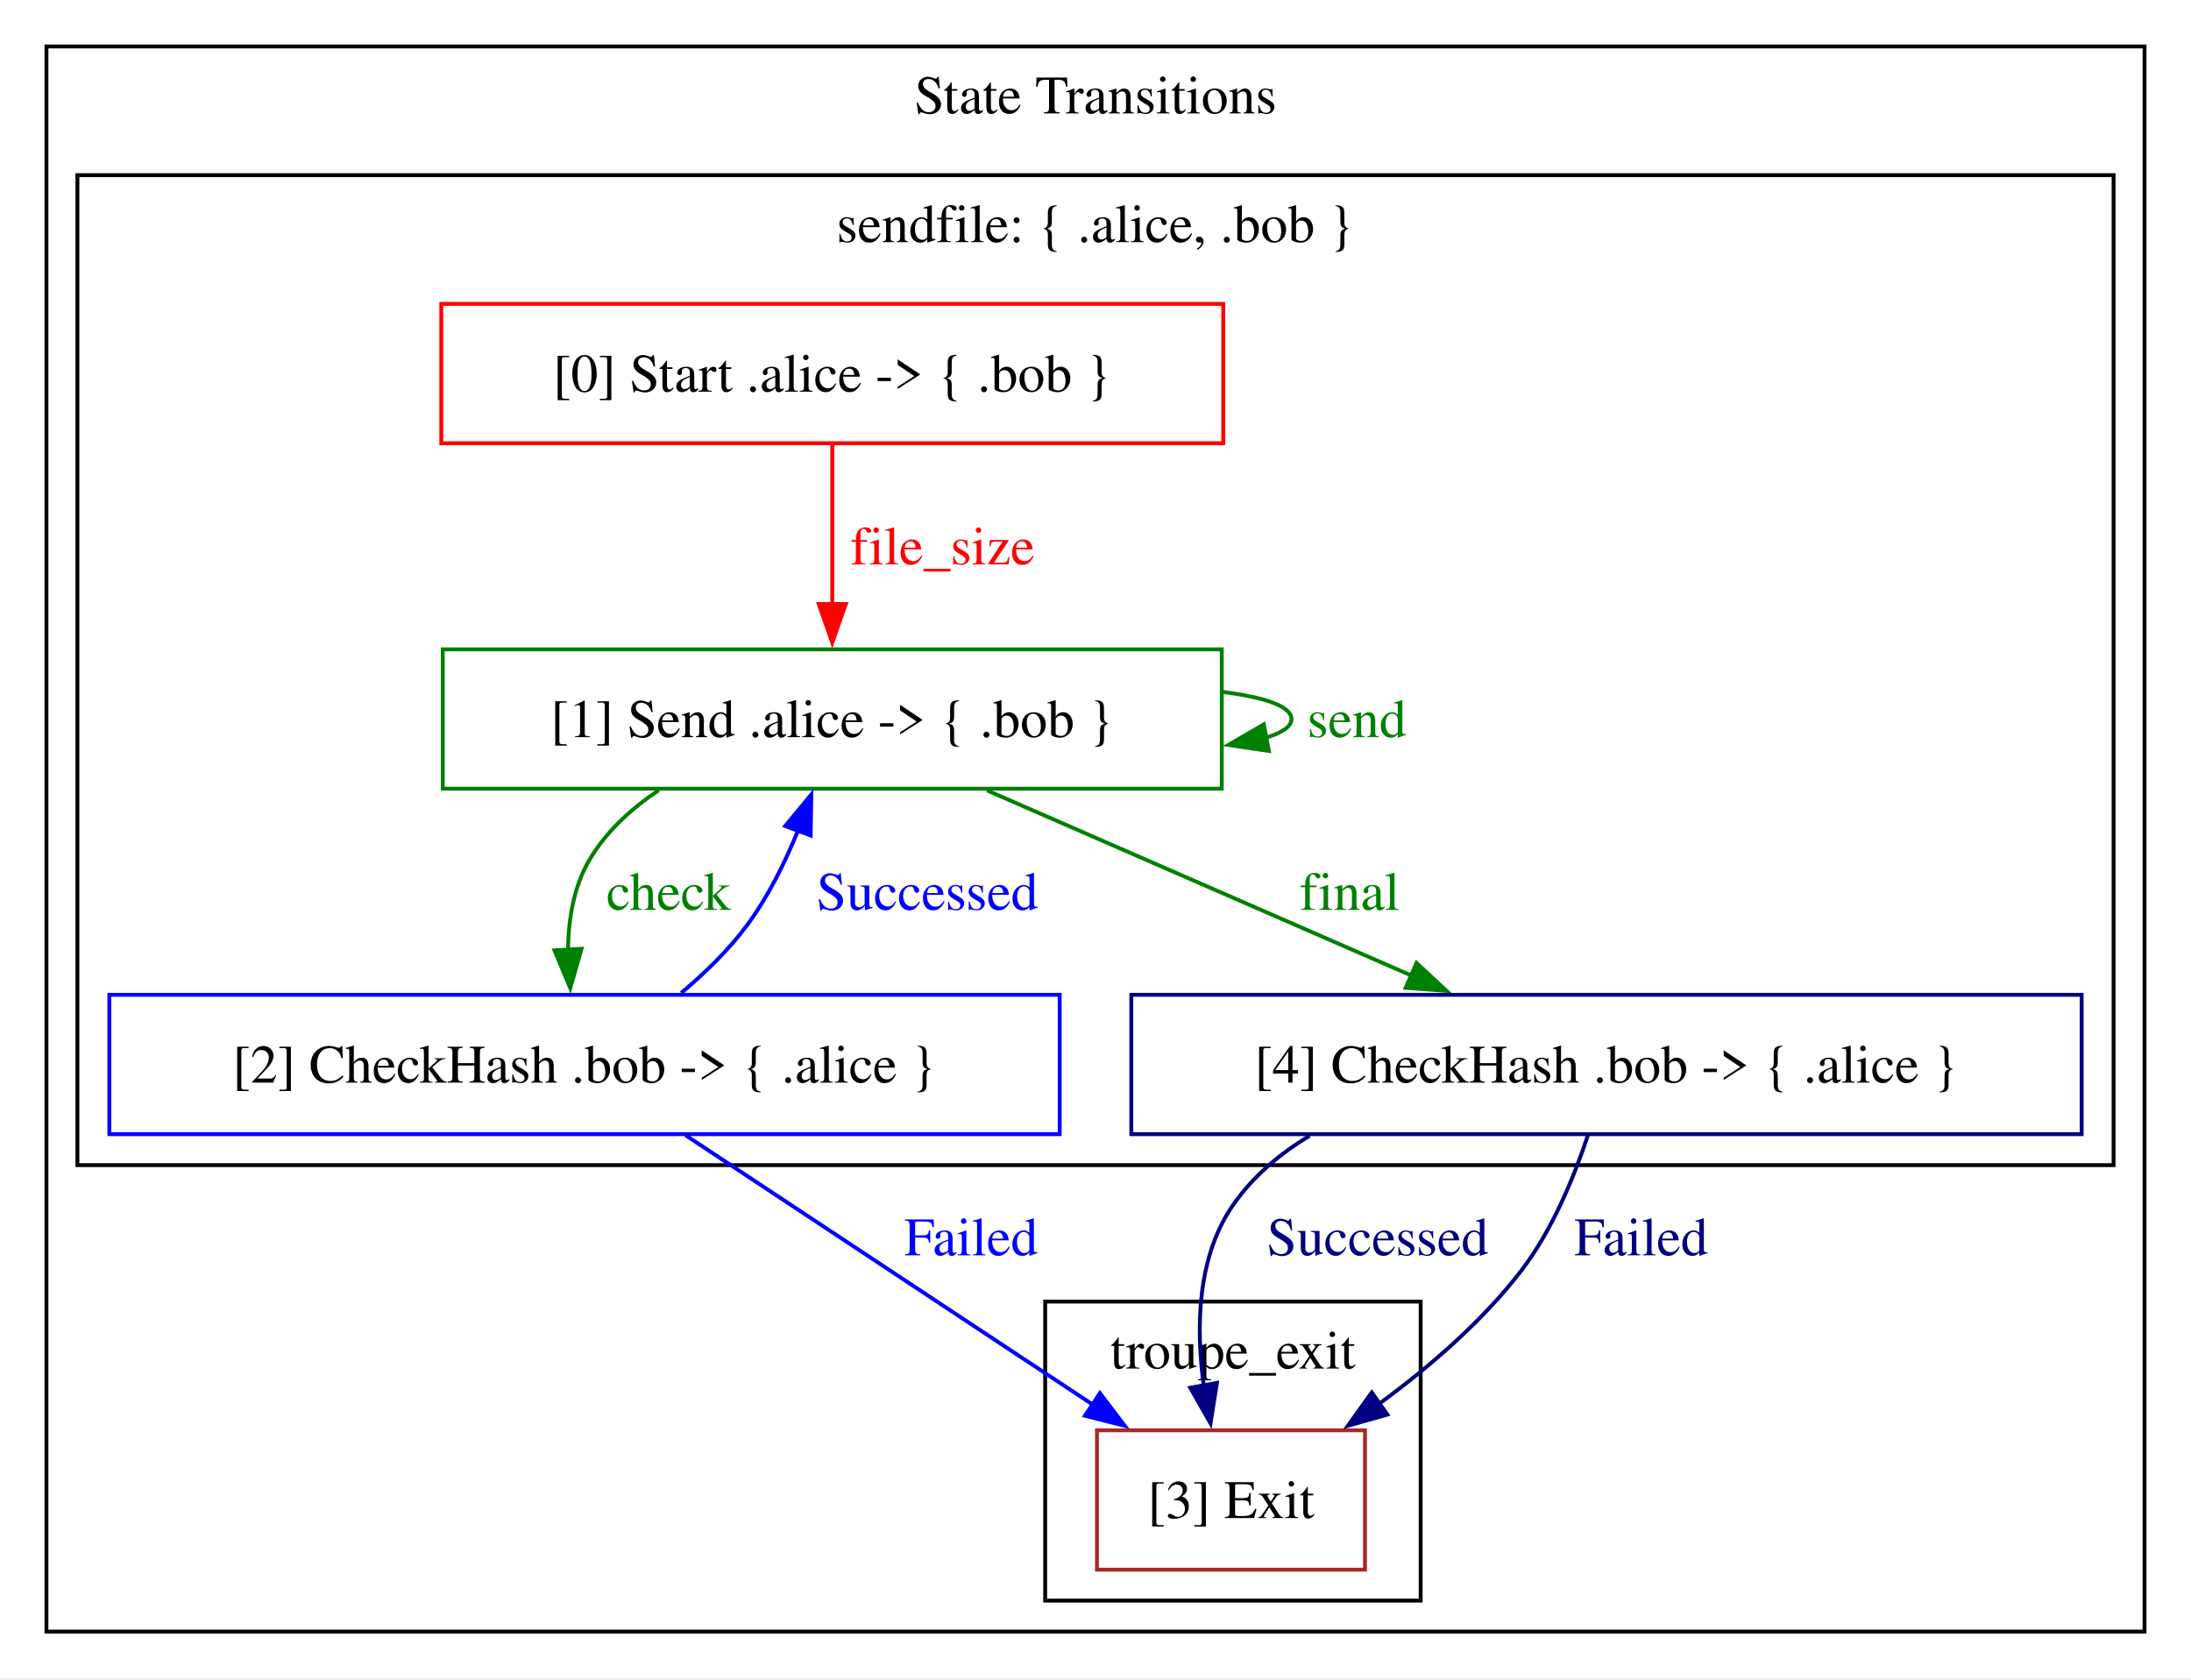
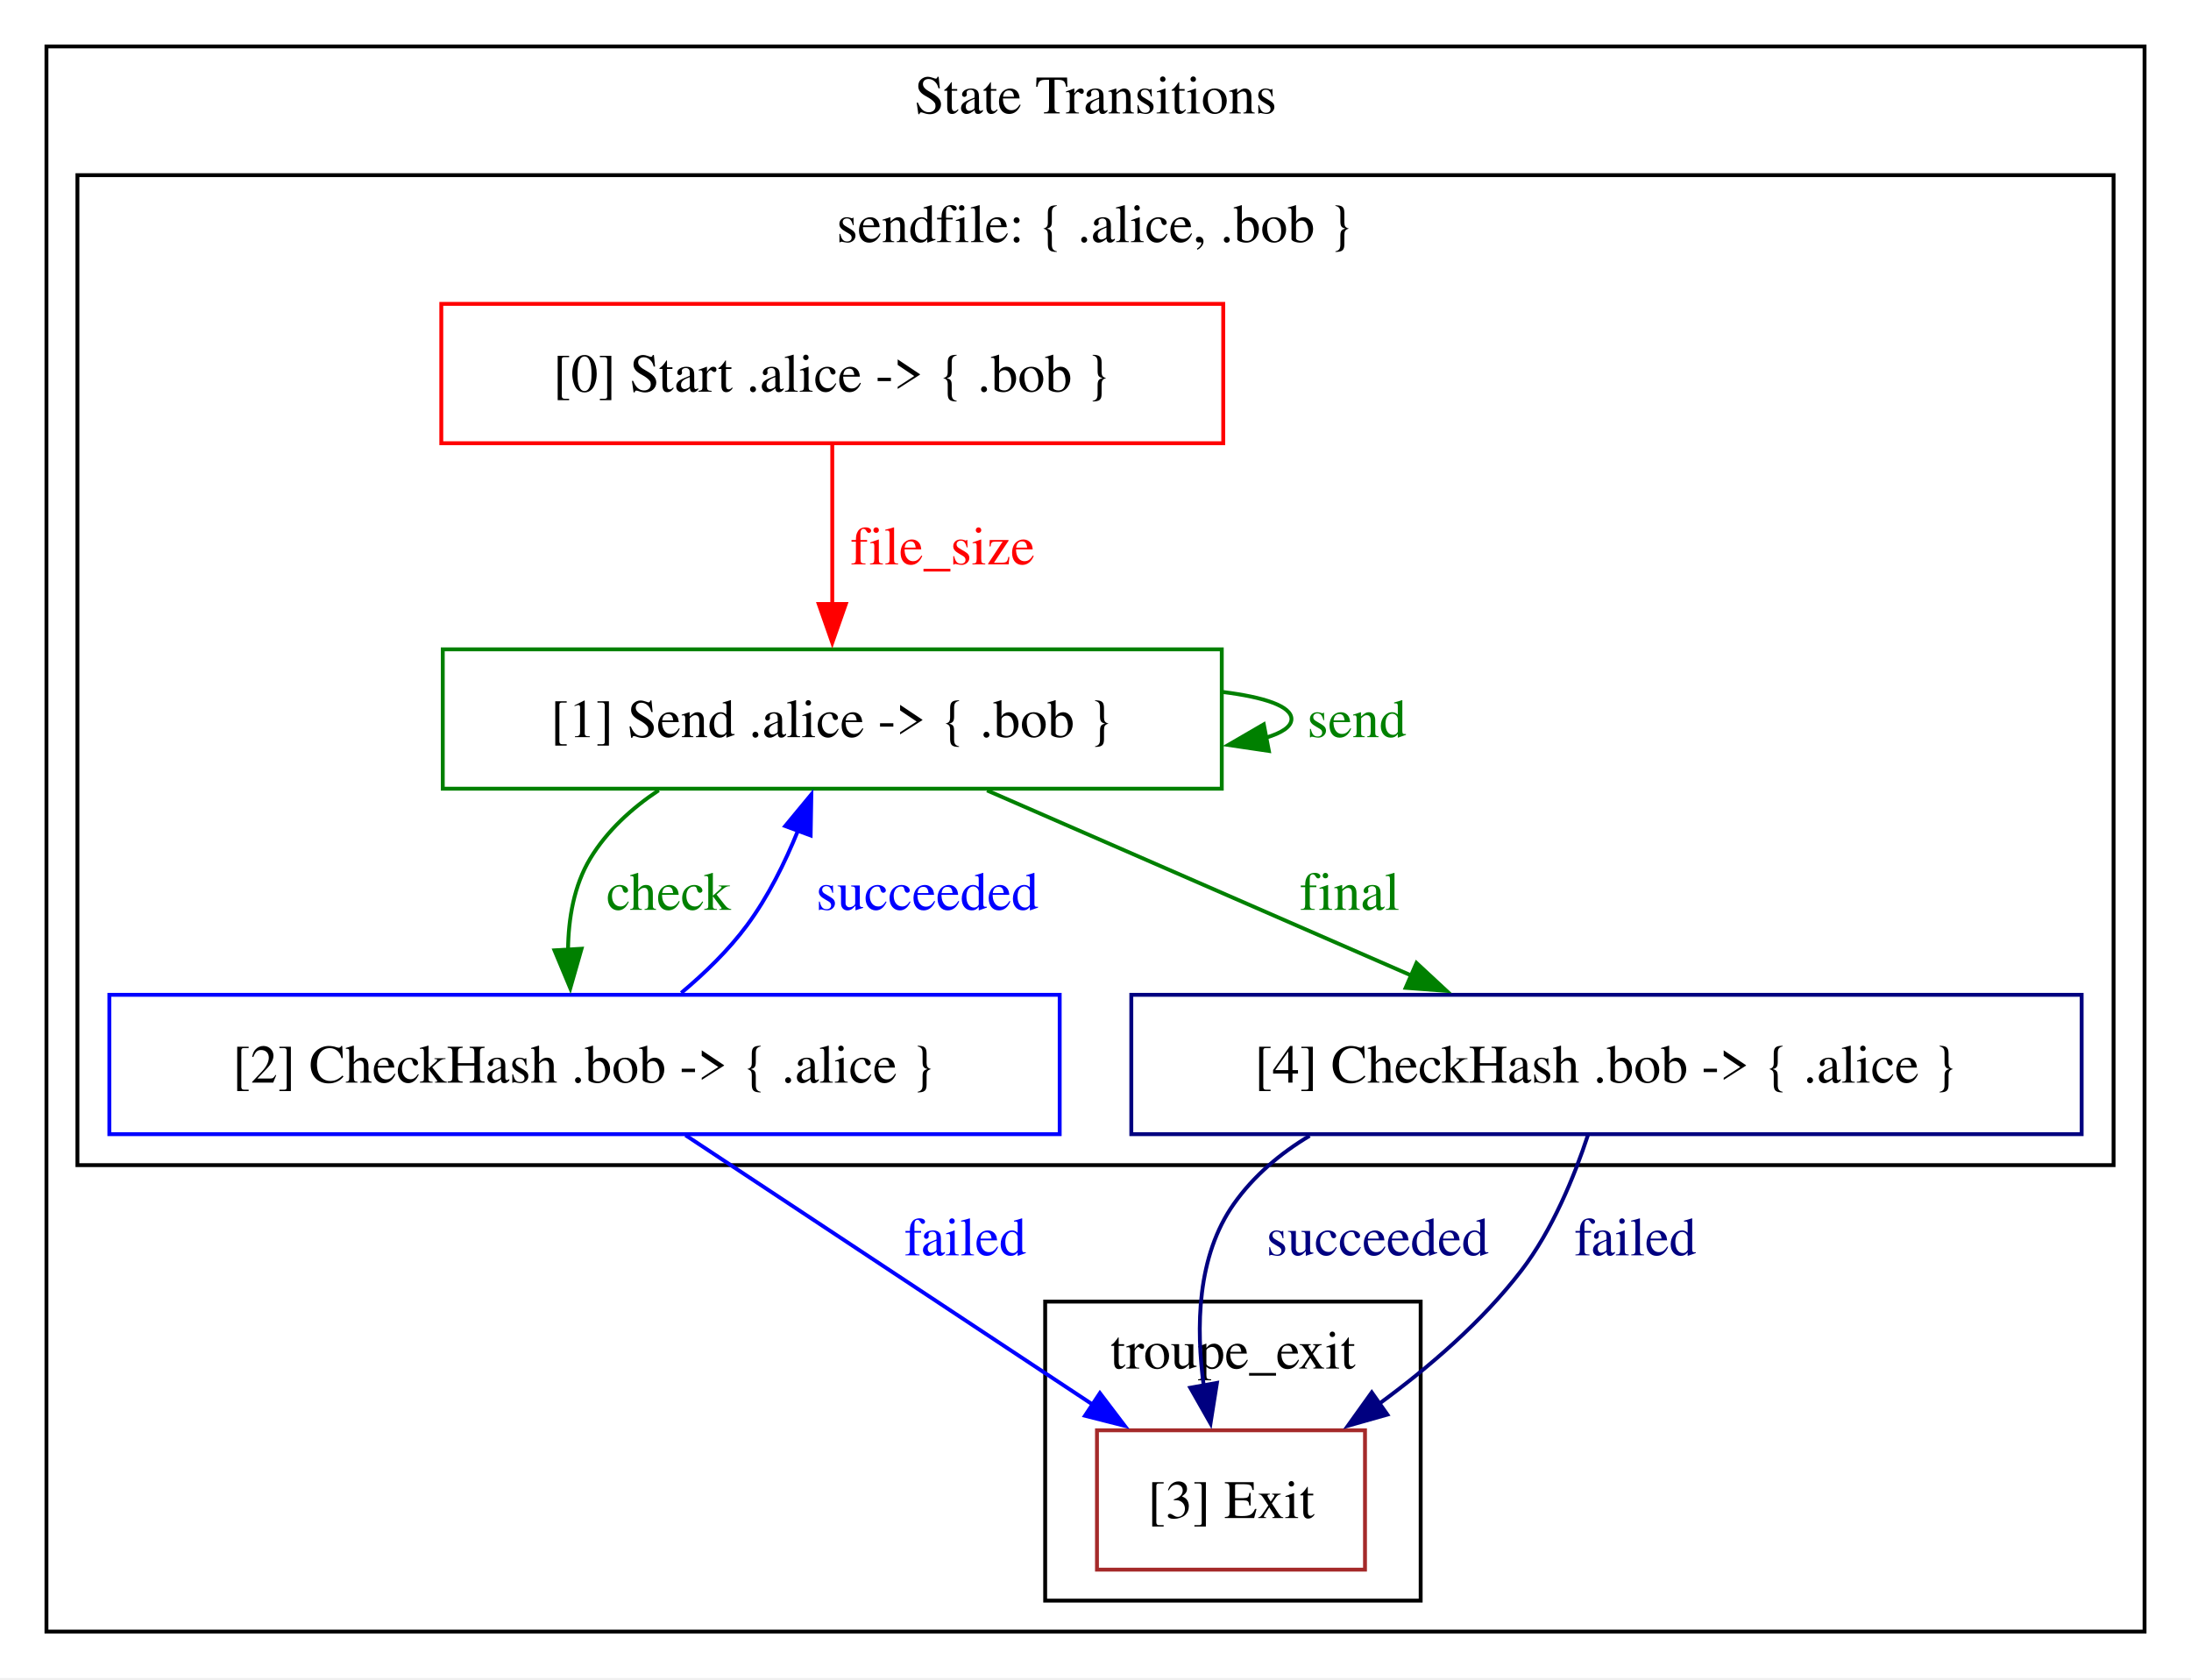
<svg xmlns="http://www.w3.org/2000/svg" width="566pt" height="434pt" viewBox="0.00 0.00 566.00 434.00">
  <g id="graph0" class="graph" transform="scale(1 1) rotate(0) translate(4 429.5)">
    <polygon fill="white" stroke="none" points="-4,4 -4,-429.5 562,-429.5 562,4 -4,4" />
    <g id="clust1" class="cluster">
      <polygon fill="none" stroke="black" points="8,-8 8,-417.5 550,-417.5 550,-8 8,-8" />
      <text xml:space="preserve" text-anchor="middle" x="279" y="-400.2" font-family="Times,serif" font-size="14.00">State Transitions</text>
    </g>
    <g id="clust2" class="cluster">
      <polygon fill="none" stroke="black" points="16,-128.5 16,-384.25 542,-384.25 542,-128.5 16,-128.5" />
      <text xml:space="preserve" text-anchor="middle" x="279" y="-366.95" font-family="Times,serif" font-size="14.00">sendfile: { .alice, .bob }</text>
    </g>
    <g id="clust3" class="cluster">
      <polygon fill="none" stroke="black" points="266,-16 266,-93.25 363,-93.25 363,-16 266,-16" />
      <text xml:space="preserve" text-anchor="middle" x="314.5" y="-75.95" font-family="Times,serif" font-size="14.00">troupe_exit</text>
    </g>
    <g id="node1" class="node">
      <polygon fill="none" stroke="red" points="312,-351 110,-351 110,-315 312,-315 312,-351" />
      <text xml:space="preserve" text-anchor="middle" x="211" y="-328.32" font-family="Times,serif" font-size="14.00">[0] Start .alice -&gt; { .bob }</text>
    </g>
    <g id="node2" class="node">
      <polygon fill="none" stroke="green" points="311.62,-261.75 110.38,-261.75 110.38,-225.75 311.62,-225.75 311.62,-261.75" />
      <text xml:space="preserve" text-anchor="middle" x="211" y="-239.07" font-family="Times,serif" font-size="14.00">[1] Send .alice -&gt; { .bob }</text>
    </g>
    <g id="edge1" class="edge">
      <path fill="none" stroke="red" d="M211,-314.76C211,-302.93 211,-286.95 211,-273.25" />
      <polygon fill="red" stroke="red" points="214.5,-273.47 211,-263.47 207.5,-273.47 214.5,-273.47" />
      <text xml:space="preserve" text-anchor="middle" x="239.5" y="-283.7" font-family="Times,serif" font-size="14.00" fill="red">file_size</text>
    </g>
    <g id="edge2" class="edge">
      <path fill="none" stroke="green" d="M311.82,-250.74C322.66,-249.39 329.62,-247.06 329.62,-243.75 329.62,-241.78 327.17,-240.16 322.9,-238.89" />
      <polygon fill="green" stroke="green" points="323.79,-235.5 313.31,-237.05 322.47,-242.37 323.79,-235.5" />
      <text xml:space="preserve" text-anchor="middle" x="346.5" y="-239.07" font-family="Times,serif" font-size="14.00" fill="green">send</text>
    </g>
    <g id="node3" class="node">
      <polygon fill="none" stroke="blue" points="269.75,-172.5 24.25,-172.5 24.25,-136.5 269.75,-136.5 269.75,-172.5" />
      <text xml:space="preserve" text-anchor="middle" x="147" y="-149.82" font-family="Times,serif" font-size="14.00">[2] CheckHash .bob -&gt; { .alice }</text>
    </g>
    <g id="edge3" class="edge">
      <path fill="none" stroke="green" d="M166.16,-225.34C159.15,-220.67 152.82,-214.88 148.5,-207.75 144.27,-200.76 142.83,-192.23 142.74,-184.1" />
      <polygon fill="green" stroke="green" points="146.23,-184.4 143.32,-174.21 139.24,-183.99 146.23,-184.4" />
      <text xml:space="preserve" text-anchor="middle" x="168.75" y="-194.45" font-family="Times,serif" font-size="14.00" fill="green">check</text>
    </g>
    <g id="node4" class="node">
      <polygon fill="none" stroke="navy" points="533.75,-172.5 288.25,-172.5 288.25,-136.5 533.75,-136.5 533.75,-172.5" />
      <text xml:space="preserve" text-anchor="middle" x="411" y="-149.82" font-family="Times,serif" font-size="14.00">[4] CheckHash .bob -&gt; { .alice }</text>
    </g>
    <g id="edge4" class="edge">
      <path fill="none" stroke="green" d="M250.99,-225.3C282.6,-211.51 326.91,-192.18 360.89,-177.36" />
      <polygon fill="green" stroke="green" points="361.92,-180.73 369.69,-173.52 359.12,-174.31 361.92,-180.73" />
      <text xml:space="preserve" text-anchor="middle" x="344.66" y="-194.45" font-family="Times,serif" font-size="14.00" fill="green">final</text>
    </g>
    <g id="edge5" class="edge">
      <path fill="none" stroke="blue" d="M171.98,-172.99C178.1,-178.12 184.26,-184.09 189,-190.5 194.4,-197.79 198.76,-206.6 202.13,-214.89" />
      <polygon fill="blue" stroke="blue" points="198.84,-216.1 205.59,-224.26 205.41,-213.67 198.84,-216.1" />
-       <text xml:space="preserve" text-anchor="middle" x="235.55" y="-194.45" font-family="Times,serif" font-size="14.00" fill="blue">Successed</text>
+       <text xml:space="preserve" text-anchor="middle" x="235.55" y="-194.45" font-family="Times,serif" font-size="14.00" fill="blue">succeeded</text>
    </g>
    <g id="node5" class="node">
      <polygon fill="none" stroke="brown" points="348.62,-60 279.38,-60 279.38,-24 348.62,-24 348.62,-60" />
      <text xml:space="preserve" text-anchor="middle" x="314" y="-37.33" font-family="Times,serif" font-size="14.00">[3] Exit</text>
    </g>
    <g id="edge6" class="edge">
      <path fill="none" stroke="blue" d="M173.09,-136.23C201.44,-117.48 246.9,-87.4 278.49,-66.5" />
      <polygon fill="blue" stroke="blue" points="280.14,-69.6 286.55,-61.16 276.28,-63.76 280.14,-69.6" />
-       <text xml:space="preserve" text-anchor="middle" x="246.87" y="-105.2" font-family="Times,serif" font-size="14.00" fill="blue">Failed</text>
+       <text xml:space="preserve" text-anchor="middle" x="245.37" y="-105.2" font-family="Times,serif" font-size="14.00" fill="blue">failed</text>
    </g>
    <g id="edge7" class="edge">
      <path fill="none" stroke="navy" d="M334.31,-136.08C326.69,-131.51 319.89,-125.76 314.75,-118.5 305.21,-105.03 304.88,-86.55 307,-71.24" />
      <polygon fill="navy" stroke="navy" points="310.37,-72.24 308.71,-61.78 303.48,-70.99 310.37,-72.24" />
-       <text xml:space="preserve" text-anchor="middle" x="351.88" y="-105.2" font-family="Times,serif" font-size="14.00" fill="navy">Successed</text>
+       <text xml:space="preserve" text-anchor="middle" x="351.88" y="-105.2" font-family="Times,serif" font-size="14.00" fill="navy">succeeded</text>
    </g>
    <g id="edge8" class="edge">
      <path fill="none" stroke="navy" d="M406.24,-136.34C402.68,-125.54 397.03,-111.71 389,-101.25 378.9,-88.09 365.16,-76.28 352.2,-66.79" />
      <polygon fill="navy" stroke="navy" points="354.4,-64.06 344.2,-61.17 350.37,-69.79 354.4,-64.06" />
-       <text xml:space="preserve" text-anchor="middle" x="419.95" y="-105.2" font-family="Times,serif" font-size="14.00" fill="navy">Failed</text>
+       <text xml:space="preserve" text-anchor="middle" x="418.45" y="-105.2" font-family="Times,serif" font-size="14.00" fill="navy">failed</text>
    </g>
  </g>
</svg>
